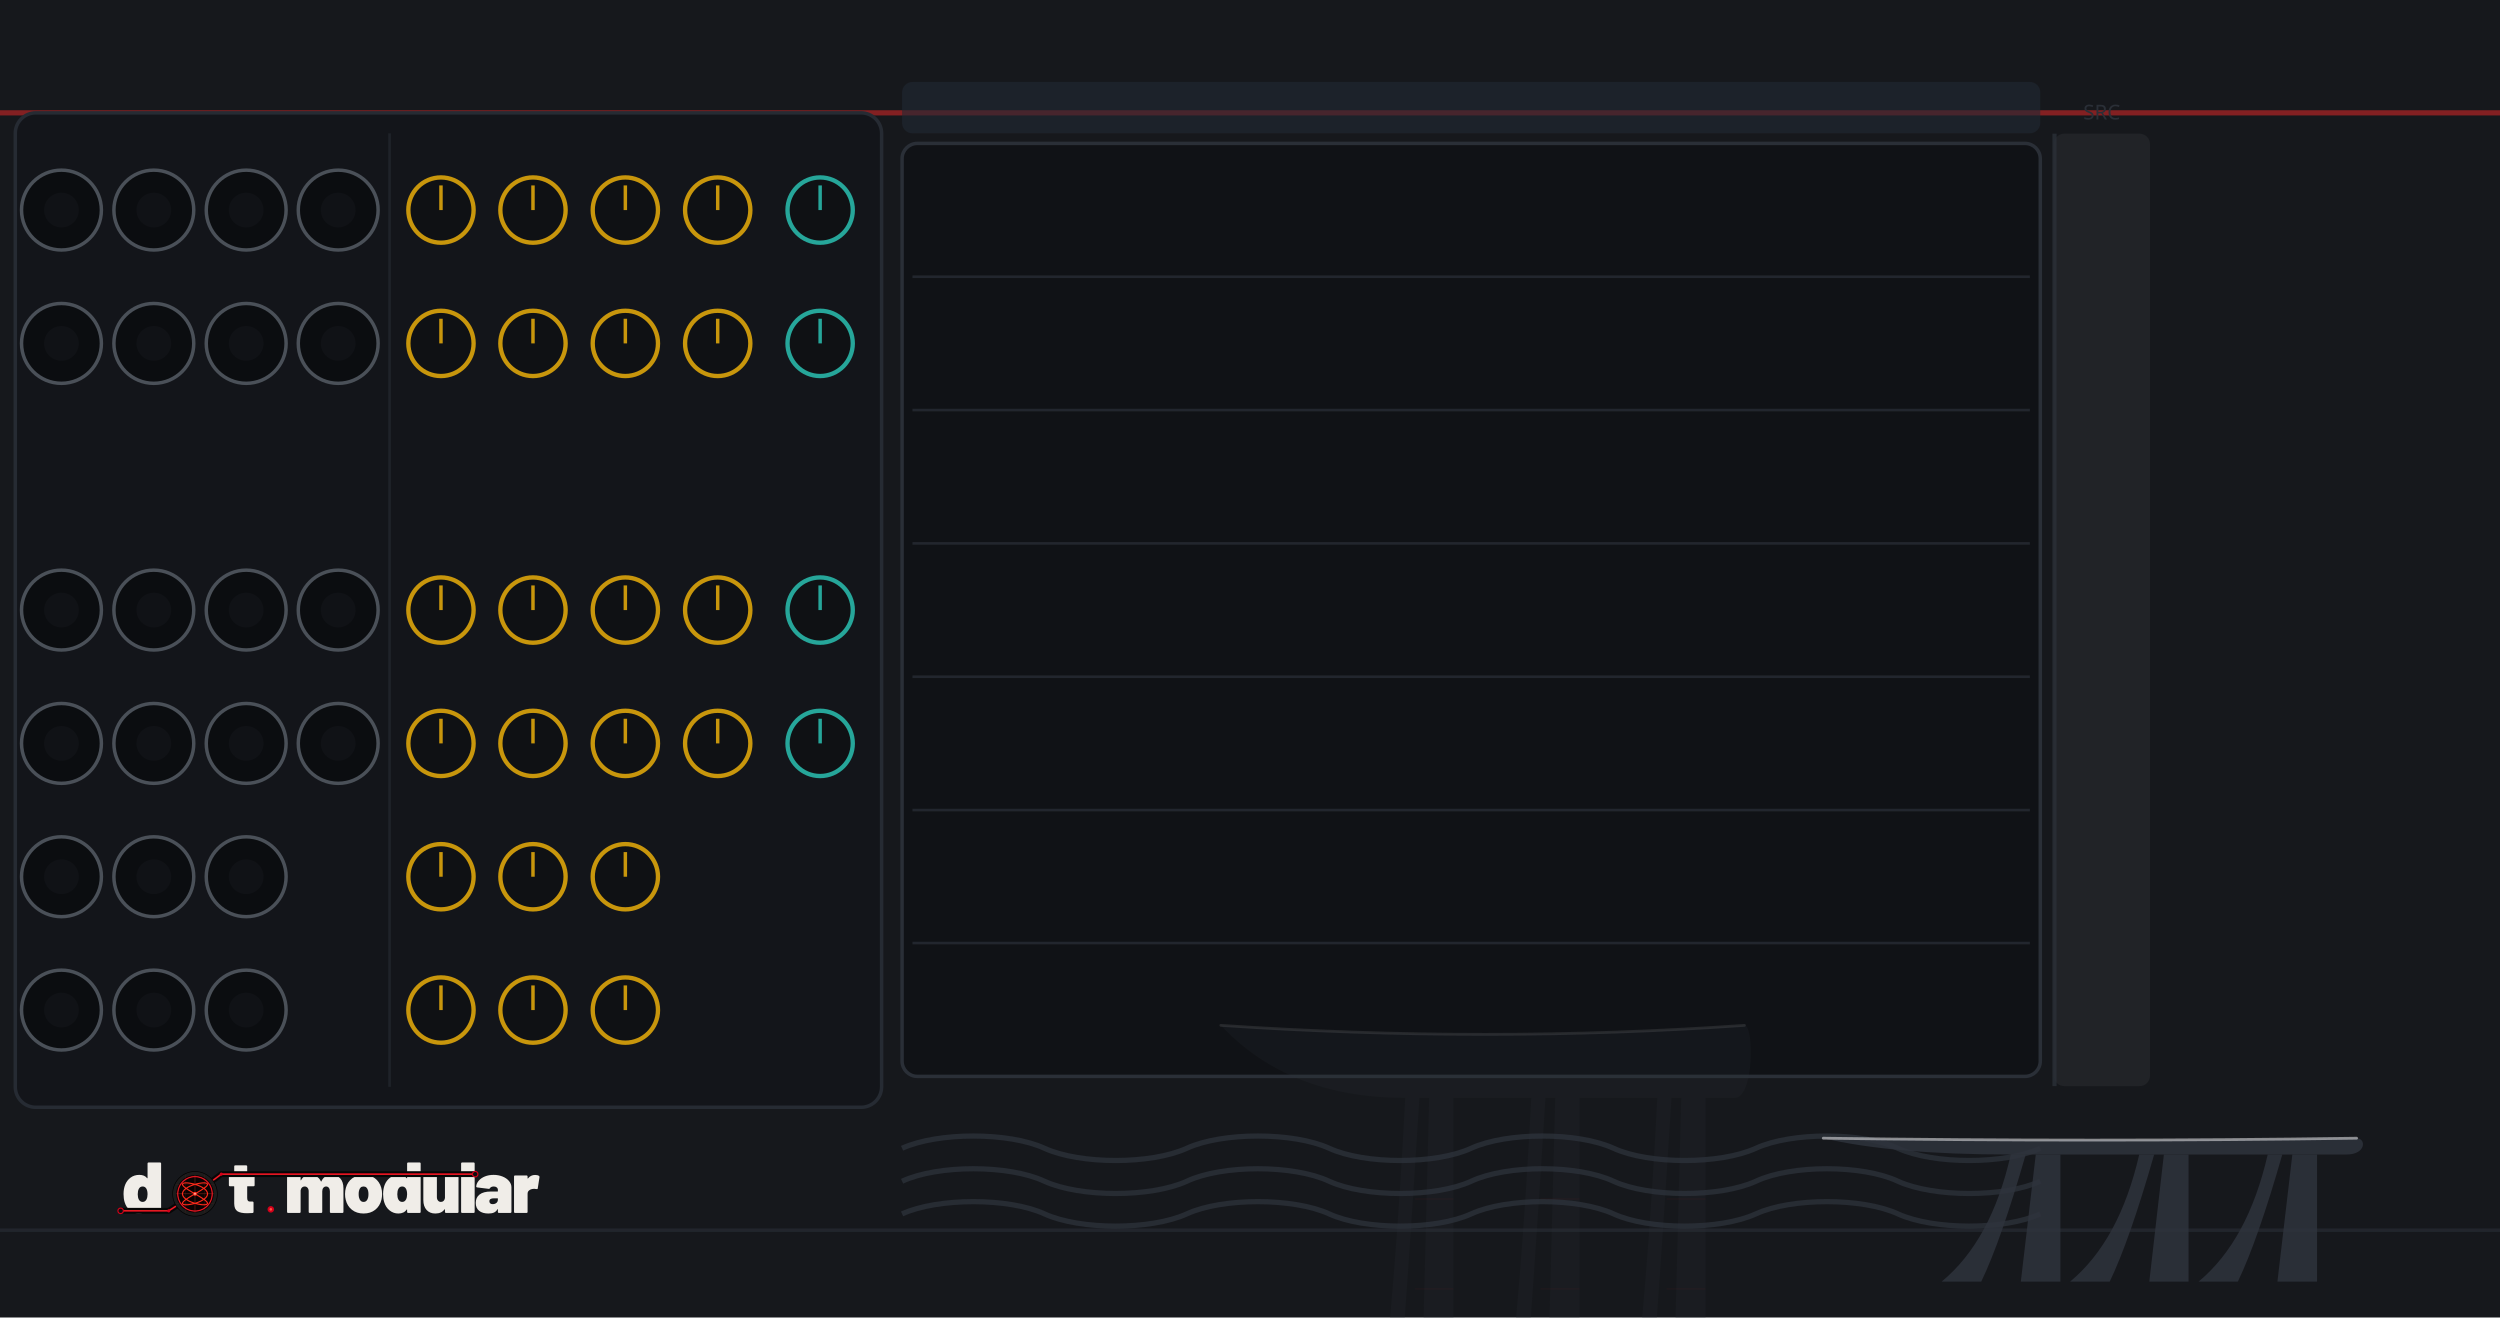
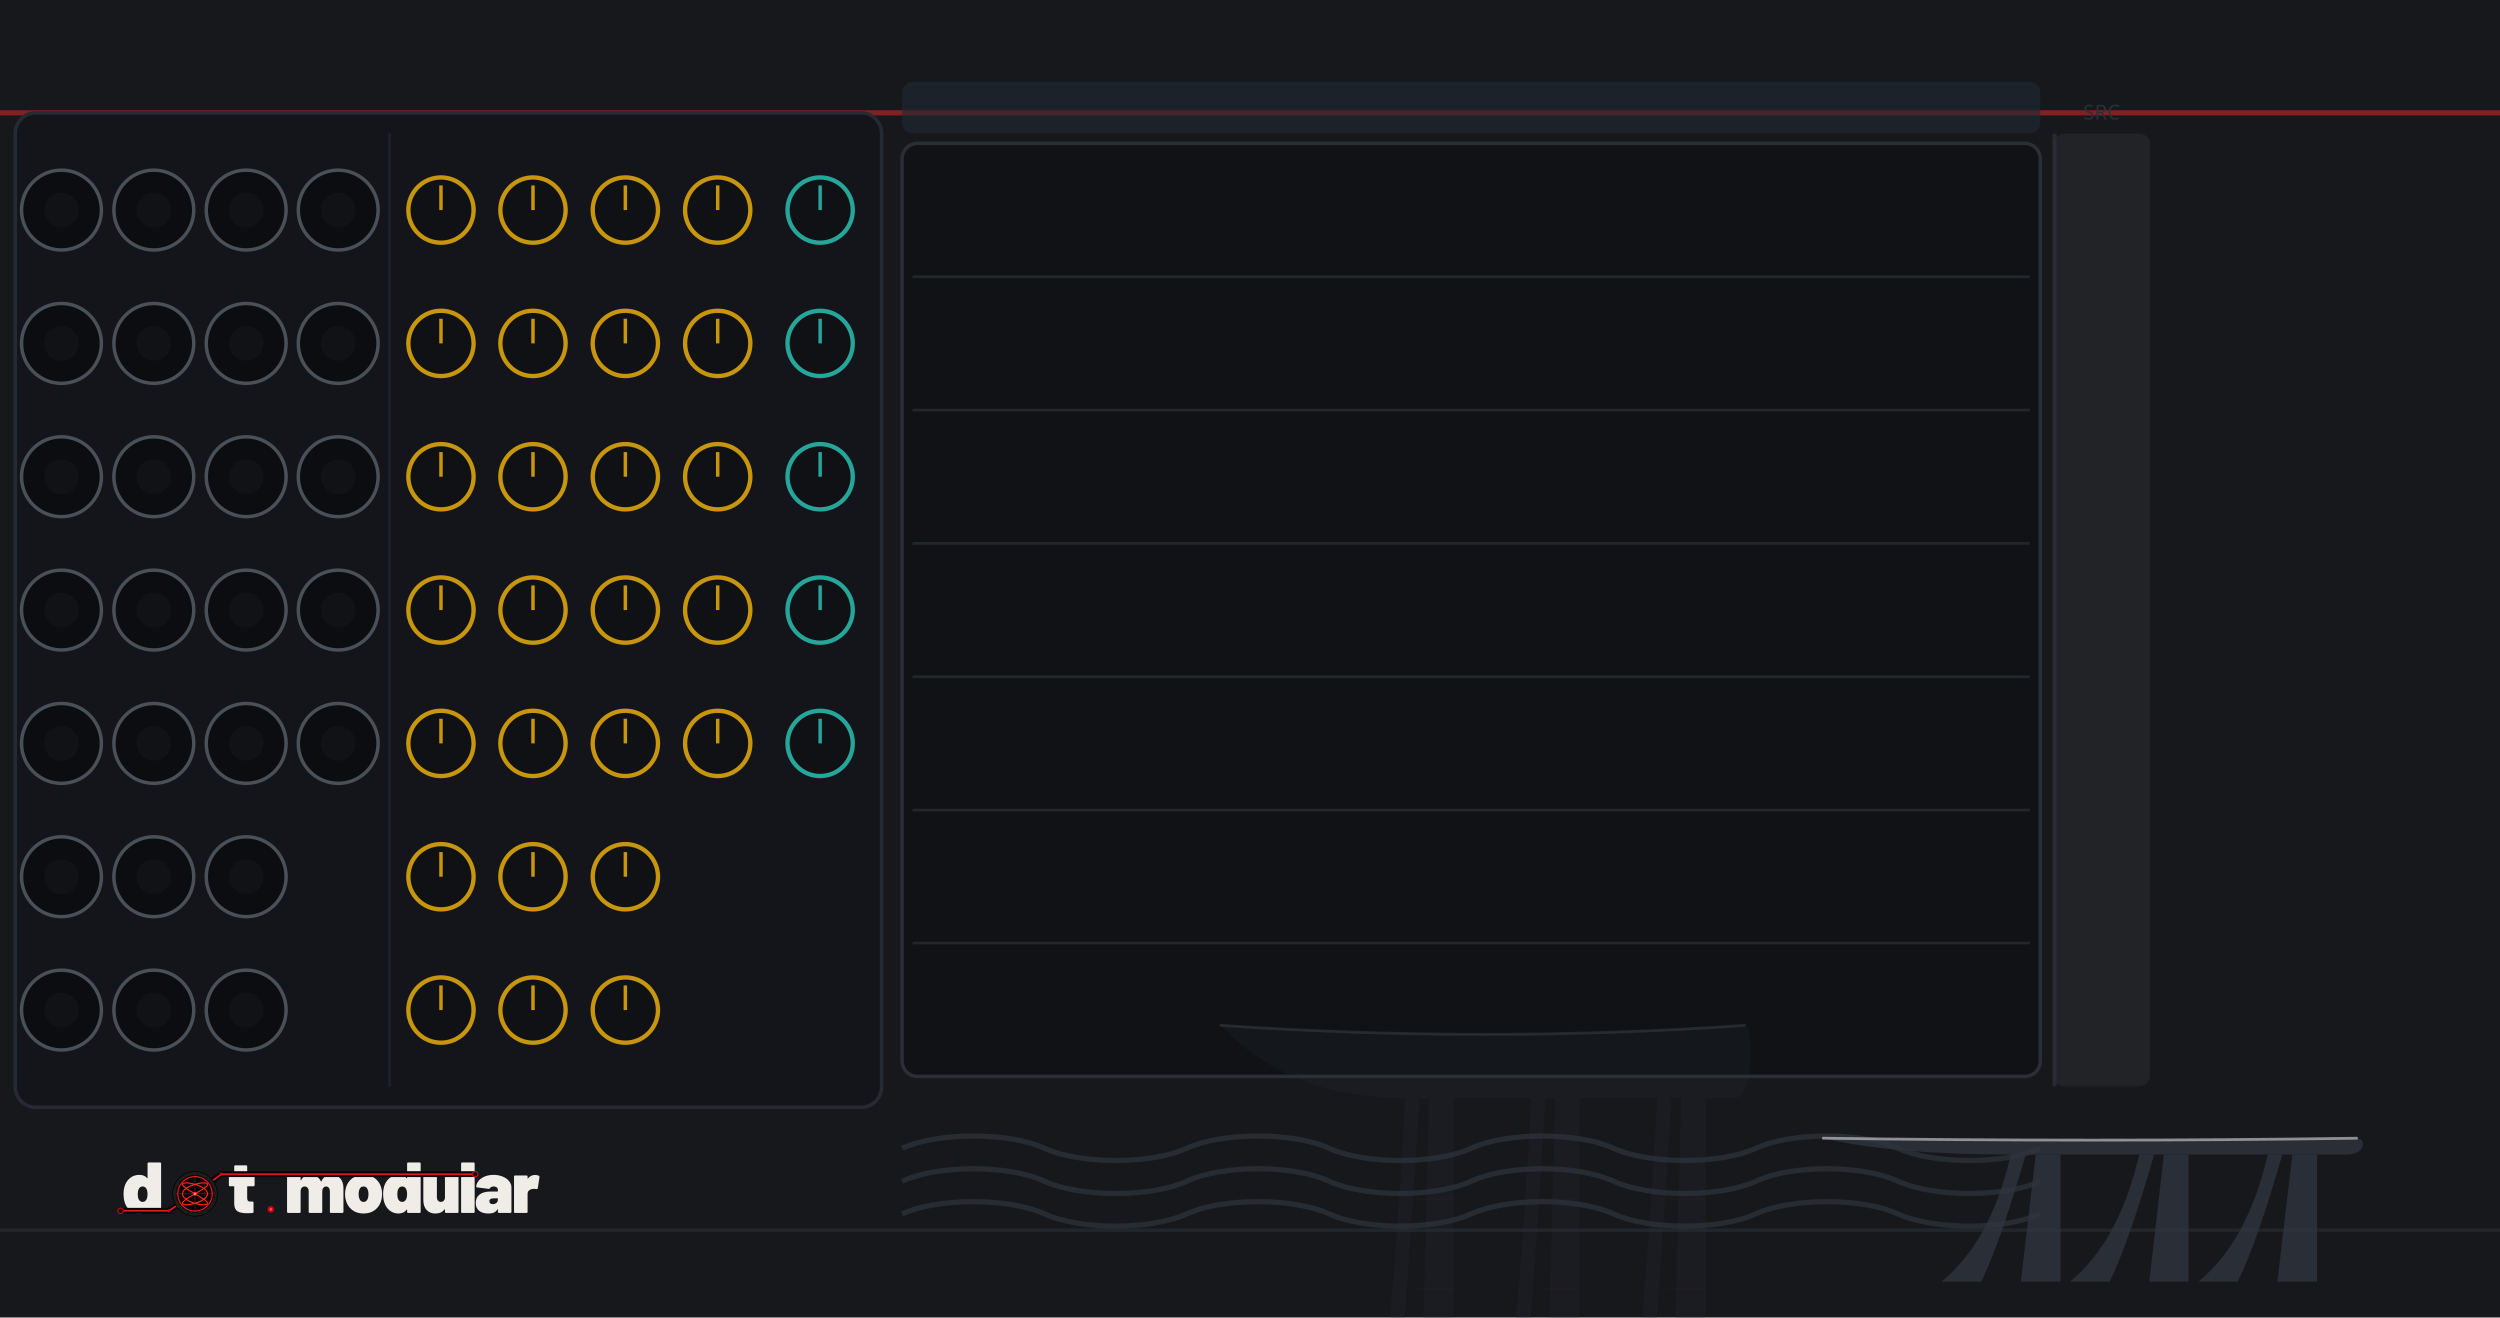
<svg xmlns="http://www.w3.org/2000/svg" width="720.0" height="379.43" viewBox="0 0 720.0 379.43">
  <g>
    <rect width="720.0" height="379.43" fill="#16181c" />
    <line x1="0" y1="32.5" x2="720.0" y2="32.5" stroke="#dc2626" stroke-width="1.5" opacity="0.55" />
    <line x1="0" y1="354.3" x2="720.0" y2="354.3" stroke="#262b33" stroke-width="1" opacity="0.7" />
    <rect x="259.8" y="23.6" width="327.8" height="14.8" rx="3.0" fill="#202833" opacity="0.6" />
    <rect x="259.8" y="41.3" width="327.8" height="268.7" rx="4.4" fill="#101216" stroke="#2a2f37" stroke-width="1" />
    <path d="M 385.1 478.0 Q 399.1 425.8 404.7 316.2 L 408.8 316.2 Q 401.9 425.8 396.3 478.0 Z" fill="#2e333c" fill-opacity="0.16" />
    <path d="M 421.4 478.0 Q 435.4 425.8 441.0 316.2 L 445.1 316.2 Q 438.2 425.8 432.6 478.0 Z" fill="#2e333c" fill-opacity="0.16" />
    <path d="M 457.7 478.0 Q 471.7 425.8 477.3 316.2 L 481.4 316.2 Q 474.5 425.8 468.9 478.0 Z" fill="#2e333c" fill-opacity="0.16" />
    <polygon points="407.5,478.0 411.6,316.2 418.6,316.2 418.6,478.0" fill="#2e333c" fill-opacity="0.16" />
    <polygon points="443.7,478.0 447.9,316.2 454.9,316.2 454.9,478.0" fill="#2e333c" fill-opacity="0.16" />
    <polygon points="480.0,478.0 484.2,316.2 491.2,316.2 491.2,478.0" fill="#2e333c" fill-opacity="0.16" />
    <line x1="407.5" y1="345.3" x2="418.6" y2="345.3" stroke="#dc2626" stroke-width="0.4" stroke-opacity="0.048" />
    <line x1="407.5" y1="371.2" x2="418.6" y2="371.2" stroke="#dc2626" stroke-width="0.4" stroke-opacity="0.048" />
    <line x1="407.5" y1="397.1" x2="418.6" y2="397.1" stroke="#dc2626" stroke-width="0.4" stroke-opacity="0.048" />
    <line x1="407.5" y1="423.0" x2="418.6" y2="423.0" stroke="#dc2626" stroke-width="0.4" stroke-opacity="0.048" />
    <line x1="407.5" y1="448.9" x2="418.6" y2="448.9" stroke="#dc2626" stroke-width="0.4" stroke-opacity="0.048" />
    <line x1="443.7" y1="345.3" x2="454.9" y2="345.3" stroke="#dc2626" stroke-width="0.4" stroke-opacity="0.048" />
    <line x1="443.7" y1="371.2" x2="454.9" y2="371.2" stroke="#dc2626" stroke-width="0.4" stroke-opacity="0.048" />
    <line x1="443.7" y1="397.1" x2="454.9" y2="397.1" stroke="#dc2626" stroke-width="0.4" stroke-opacity="0.048" />
    <line x1="443.7" y1="423.0" x2="454.9" y2="423.0" stroke="#dc2626" stroke-width="0.4" stroke-opacity="0.048" />
    <line x1="443.7" y1="448.9" x2="454.9" y2="448.9" stroke="#dc2626" stroke-width="0.4" stroke-opacity="0.048" />
    <line x1="480.0" y1="345.3" x2="491.2" y2="345.3" stroke="#dc2626" stroke-width="0.4" stroke-opacity="0.048" />
    <line x1="480.0" y1="371.2" x2="491.2" y2="371.2" stroke="#dc2626" stroke-width="0.4" stroke-opacity="0.048" />
    <line x1="480.0" y1="397.1" x2="491.2" y2="397.1" stroke="#dc2626" stroke-width="0.4" stroke-opacity="0.048" />
    <line x1="480.0" y1="423.0" x2="491.2" y2="423.0" stroke="#dc2626" stroke-width="0.4" stroke-opacity="0.048" />
    <line x1="480.0" y1="448.9" x2="491.2" y2="448.9" stroke="#dc2626" stroke-width="0.4" stroke-opacity="0.048" />
    <path d="M 351.6 295.3 Q 428.4 300.5 502.4 295.3 C 505.2 295.3 505.2 316.2 499.6 316.2 L 404.7 316.2 Q 371.2 316.2 351.6 295.3 Z" fill="#2e333c" fill-opacity="0.16" />
    <path d="M 351.6 295.3 Q 428.4 300.5 502.4 295.3" fill="none" stroke="#d8d8dc" stroke-width="0.8" stroke-opacity="0.112" stroke-linecap="round" />
    <line x1="365.6" y1="478.0" x2="346.0" y2="420.6" stroke="#d8d8dc" stroke-width="0.5" stroke-opacity="0.072" stroke-linecap="round" />
    <line x1="365.6" y1="478.0" x2="354.4" y2="404.9" stroke="#d8d8dc" stroke-width="0.5" stroke-opacity="0.072" stroke-linecap="round" />
    <line x1="365.6" y1="478.0" x2="365.6" y2="394.5" stroke="#d8d8dc" stroke-width="0.5" stroke-opacity="0.072" stroke-linecap="round" />
    <line x1="365.6" y1="478.0" x2="376.7" y2="410.1" stroke="#d8d8dc" stroke-width="0.5" stroke-opacity="0.072" stroke-linecap="round" />
    <line x1="365.6" y1="478.0" x2="385.1" y2="425.8" stroke="#d8d8dc" stroke-width="0.5" stroke-opacity="0.072" stroke-linecap="round" />
    <line x1="262.8" y1="79.7" x2="584.6" y2="79.7" stroke="#2a2f37" stroke-width="0.75" opacity="0.7" />
    <line x1="262.8" y1="118.1" x2="584.6" y2="118.1" stroke="#2a2f37" stroke-width="0.75" opacity="0.7" />
    <line x1="262.8" y1="156.5" x2="584.6" y2="156.5" stroke="#2a2f37" stroke-width="0.75" opacity="0.7" />
    <line x1="262.8" y1="194.9" x2="584.6" y2="194.9" stroke="#2a2f37" stroke-width="0.75" opacity="0.7" />
    <line x1="262.8" y1="233.3" x2="584.6" y2="233.3" stroke="#2a2f37" stroke-width="0.75" opacity="0.7" />
    <line x1="262.8" y1="271.6" x2="584.6" y2="271.6" stroke="#2a2f37" stroke-width="0.75" opacity="0.7" />
    <rect x="591.5" y="38.5" width="27.7" height="274.3" rx="3.0" fill="#ffffff" fill-opacity="0.05" />
    <line x1="591.7" y1="38.5" x2="591.7" y2="312.8" stroke="#2a2f37" stroke-width="1.2" opacity="0.8" />
    <text x="605.3" y="34.4" font-family="sans-serif" font-size="5.9" fill="#2a2f37" text-anchor="middle">SRC</text>
    <path d="M 259.8 330.7 C 270.1 326.0 290.6 326.0 300.8 330.7 C 311.1 335.4 331.5 335.4 341.8 330.7 C 352.0 326.0 372.5 326.0 382.8 330.7 C 393.0 335.4 413.5 335.4 423.7 330.7 C 434.0 326.0 454.4 326.0 464.7 330.7 C 474.9 335.4 495.4 335.4 505.7 330.7 C 515.9 326.0 536.4 326.0 546.6 330.7 C 556.9 335.4 577.4 335.4 587.6 330.7 " fill="none" stroke="#333944" stroke-width="1.5" stroke-opacity="0.6" />
    <path d="M 259.8 340.2 C 270.1 335.4 290.6 335.4 300.8 340.2 C 311.1 344.9 331.5 344.9 341.8 340.2 C 352.0 335.4 372.5 335.4 382.8 340.2 C 393.0 344.9 413.5 344.9 423.7 340.2 C 434.0 335.4 454.4 335.4 464.7 340.2 C 474.9 344.9 495.4 344.9 505.7 340.2 C 515.9 335.4 536.4 335.4 546.6 340.2 C 556.9 344.9 577.4 344.9 587.6 340.2 " fill="none" stroke="#333944" stroke-width="1.5" stroke-opacity="0.6" />
    <path d="M 259.8 349.6 C 270.1 344.9 290.6 344.9 300.8 349.6 C 311.1 354.3 331.5 354.3 341.8 349.6 C 352.0 344.9 372.5 344.9 382.8 349.6 C 393.0 354.3 413.5 354.3 423.7 349.6 C 434.0 344.9 454.4 344.9 464.7 349.6 C 474.9 354.3 495.4 354.3 505.7 349.6 C 515.9 344.9 536.4 344.9 546.6 349.6 C 556.9 354.3 577.4 354.3 587.6 349.6 " fill="none" stroke="#333944" stroke-width="1.5" stroke-opacity="0.6" />
    <path d="M 559.2 369.1 Q 573.5 357.3 579.1 332.5 L 583.4 332.5 Q 576.3 357.3 570.6 369.1 Z" fill="#2e333c" fill-opacity="0.85" />
    <path d="M 596.2 369.1 Q 610.4 357.3 616.1 332.5 L 620.4 332.5 Q 613.3 357.3 607.6 369.1 Z" fill="#2e333c" fill-opacity="0.85" />
    <path d="M 633.2 369.1 Q 647.4 357.3 653.1 332.5 L 657.3 332.5 Q 650.2 357.3 644.5 369.1 Z" fill="#2e333c" fill-opacity="0.85" />
    <polygon points="582.0,369.1 586.3,332.5 593.4,332.5 593.4,369.1" fill="#2e333c" fill-opacity="0.85" />
    <polygon points="619.0,369.1 623.2,332.5 630.3,332.5 630.3,369.1" fill="#2e333c" fill-opacity="0.85" />
    <polygon points="655.9,369.1 660.2,332.5 667.3,332.5 667.3,369.1" fill="#2e333c" fill-opacity="0.85" />
    <path d="M 525.1 327.8 Q 603.3 328.9 678.7 327.8 C 681.5 327.8 681.5 332.5 675.8 332.5 L 579.1 332.5 Q 545.0 332.5 525.1 327.8 Z" fill="#2e333c" fill-opacity="0.85" />
    <path d="M 525.1 327.8 Q 603.3 328.9 678.7 327.8" fill="none" stroke="#d8d8dc" stroke-width="0.8" stroke-opacity="0.595" stroke-linecap="round" />
    <rect x="4.4" y="32.5" width="249.5" height="286.4" rx="5.9" fill="#13151a" stroke="#262b33" stroke-width="1" />
    <line x1="112.2" y1="38.4" x2="112.2" y2="313.0" stroke="#262b33" stroke-width="0.75" opacity="0.6" />
  </g>
  <g>
    <g transform="translate(32.48,333.66) scale(0.18877) translate(-26.00,-65.00)">
      <g transform="translate(40.00,148.00) scale(0.11,-0.11)">
        <path d="M370 700H528Q535 700 539.0 696.0Q543 692 543 685V15Q543 8 539.0 4.0Q535 0 528 0H370Q363 0 359.0 4.0Q355 8 355 15V45Q355 48 353.0 49.0Q351 50 349 47Q312 -8 233 -8Q166 -8 112.5 34.5Q59 77 37 150Q22 200 22 262Q22 334 44 390Q68 451 119.0 489.5Q170 528 241 528Q314 528 349 482Q351 480 353.0 480.5Q355 481 355 484V685Q355 692 359.0 696.0Q363 700 370 700ZM355 259Q355 307 339 336Q321 367 287 367Q251 367 234 334Q219 306 219 259Q219 214 234 186Q252 153 287 153Q322 153 340 187Q355 216 355 259Z" fill="#f0ede8" />
      </g>
      <g transform="translate(201.37,148.00) scale(0.11,-0.11)">
        <path d="M358 370H275Q270 370 270 365V208Q270 158 306 158H343Q350 158 354.0 154.0Q358 150 358 143V15Q358 1 343 -1Q304 -4 268 -4Q177 -4 134.0 24.0Q91 52 90 130V365Q90 370 85 370H31Q24 370 20.0 374.0Q16 378 16 385V505Q16 512 20.0 516.0Q24 520 31 520H85Q90 520 90 525V645Q90 652 94.0 656.0Q98 660 105 660H255Q262 660 266.0 656.0Q270 652 270 645V525Q270 520 275 520H358Q365 520 369.0 516.0Q373 512 373 505V385Q373 378 369.0 374.0Q365 370 358 370Z" fill="#f0ede8" />
      </g>
      <g transform="translate(288.27,148.00) scale(0.11,-0.11)">
        <path d="M815 341V15Q815 8 811.0 4.0Q807 0 800 0H642Q635 0 631.0 4.0Q627 8 627 15V300Q627 330 612.5 348.5Q598 367 575 367Q551 367 536.0 348.5Q521 330 521 300V15Q521 8 517.0 4.0Q513 0 506 0H348Q341 0 337.0 4.0Q333 8 333 15V300Q333 330 317.5 348.5Q302 367 277 367Q255 367 240.5 353.5Q226 340 222 317Q221 315 221 311V15Q221 8 217.0 4.0Q213 0 206 0H48Q41 0 37.0 4.0Q33 8 33 15V505Q33 512 37.0 516.0Q41 520 48 520H206Q213 520 217.0 516.0Q221 512 221 505V455Q221 451 223.0 451.0Q225 451 227 454Q265 528 355 528Q406 528 444.5 504.5Q483 481 503 437Q506 432 509 438Q529 483 564.5 505.5Q600 528 648 528Q727 528 771.0 479.0Q815 430 815 341Z" fill="#f0ede8" />
      </g>
      <g transform="translate(377.92,148.00) scale(0.11,-0.11)">
        <path d="M32 181Q22 217 22 261Q22 310 34 350Q58 433 122.5 480.5Q187 528 280 528Q373 528 436.5 480.5Q500 433 524 352Q536 310 536 263Q536 225 528 187Q507 97 441.5 44.5Q376 -8 279 -8Q184 -8 118.5 43.0Q53 94 32 181ZM343 217Q347 236 347 262Q347 285 342 308Q327 367 279 367Q229 367 216 308Q211 291 211 262Q211 236 215 217Q230 153 279 153Q305 153 321.0 170.5Q337 188 343 217Z" fill="#f0ede8" />
      </g>
      <g transform="translate(436.00,148.00) scale(0.11,-0.11)">
        <path d="M370 700H528Q535 700 539.0 696.0Q543 692 543 685V15Q543 8 539.0 4.0Q535 0 528 0H370Q363 0 359.0 4.0Q355 8 355 15V45Q355 48 353.0 49.0Q351 50 349 47Q312 -8 233 -8Q166 -8 112.5 34.5Q59 77 37 150Q22 200 22 262Q22 334 44 390Q68 451 119.0 489.5Q170 528 241 528Q314 528 349 482Q351 480 353.0 480.5Q355 481 355 484V685Q355 692 359.0 696.0Q363 700 370 700ZM355 259Q355 307 339 336Q321 367 287 367Q251 367 234 334Q219 306 219 259Q219 214 234 186Q252 153 287 153Q322 153 340 187Q355 216 355 259Z" fill="#f0ede8" />
      </g>
      <g transform="translate(496.39,148.00) scale(0.11,-0.11)">
        <path d="M346 520H504Q511 520 515.0 516.0Q519 512 519 505V15Q519 8 515.0 4.0Q511 0 504 0H346Q339 0 335.0 4.0Q331 8 331 15V48Q331 51 329.0 52.0Q327 53 325 50Q284 -8 197 -8Q121 -8 76.0 41.5Q31 91 31 179V505Q31 512 35.0 516.0Q39 520 46 520H204Q211 520 215.0 516.0Q219 512 219 505V220Q219 190 234.5 171.5Q250 153 275 153Q297 153 311.5 166.5Q326 180 330 203Q331 205 331 209V505Q331 512 335.0 516.0Q339 520 346 520Z" fill="#f0ede8" />
      </g>
      <g transform="translate(553.81,148.00) scale(0.11,-0.11)">
        <path d="M33 15V685Q33 692 37.0 696.0Q41 700 48 700H206Q213 700 217.0 696.0Q221 692 221 685V15Q221 8 217.0 4.0Q213 0 206 0H48Q41 0 37.0 4.0Q33 8 33 15Z" fill="#f0ede8" />
      </g>
      <g transform="translate(578.45,148.00) scale(0.11,-0.11)">
        <path d="M507 355V15Q507 8 503.0 4.0Q499 0 492 0H334Q327 0 323.0 4.0Q319 8 319 15V50Q319 54 317.5 54.5Q316 55 314 52Q297 21 267.0 6.5Q237 -8 188 -8Q106 -8 59.0 29.5Q12 67 12 139Q12 215 65.5 256.0Q119 297 221 297H314Q319 297 319 302V320Q319 341 303.5 354.0Q288 367 262 367Q244 367 230.0 361.0Q216 355 210 345Q206 338 202.5 335.5Q199 333 193 334L32 354Q18 356 18 366Q22 411 54.0 448.0Q86 485 139.5 506.5Q193 528 259 528Q327 528 384.0 505.0Q441 482 474.0 442.0Q507 402 507 355ZM319 185V198Q319 203 314 203H264Q201 203 201 162Q201 144 212.5 133.0Q224 122 246 122Q278 122 298.5 139.0Q319 156 319 185Z" fill="#f0ede8" />
      </g>
      <g transform="translate(634.55,148.00) scale(0.11,-0.11)">
        <path d="M379 514Q388 509 386 495L362 341Q361 333 356.5 331.0Q352 329 344 331Q326 335 312 335Q297 335 284 332Q258 327 239.5 310.5Q221 294 221 266V15Q221 8 217.0 4.0Q213 0 206 0H48Q41 0 37.0 4.0Q33 8 33 15V505Q33 512 37.0 516.0Q41 520 48 520H206Q213 520 217.0 516.0Q221 512 221 505V481Q221 478 223.0 477.0Q225 476 226 478Q264 527 325 527Q359 527 379 514Z" fill="#f0ede8" />
      </g>
      <path d="M 38.0,144.8 L 111.3,144.8 L 151.4,118.8 L 191.6,88.8 L 578.9,88.8" fill="none" stroke="#070707" stroke-width="9.0" stroke-linecap="round" stroke-linejoin="round" />
      <path d="M 38.0,144.8 L 111.3,144.8 L 151.4,118.8 L 191.6,88.8 L 578.9,88.8" fill="none" stroke="#d4001a" stroke-width="2.60" stroke-linecap="round" stroke-linejoin="round" />
      <path d="M 38.0,144.8 L 111.3,144.8 L 151.4,118.8 L 191.6,88.8 L 578.9,88.8" fill="none" stroke="#ff5533" stroke-width="0.88" stroke-linecap="round" stroke-linejoin="round" opacity="0.7" />
      <circle cx="38.0" cy="144.8" r="4.2" fill="#0d0d0d" stroke="#d4001a" stroke-width="1.76" />
      <circle cx="578.9" cy="88.8" r="4.2" fill="#0d0d0d" stroke="#d4001a" stroke-width="1.76" />
      <circle cx="111.3" cy="144.8" r="2.4" fill="#d4001a" />
      <circle cx="191.6" cy="88.8" r="2.4" fill="#d4001a" />
      <g transform="translate(151.430,118.850)">
        <circle r="34.100" fill="#1c1c1c" stroke="#000000" stroke-width="1.023" />
        <circle r="28.644" fill="#0a0202" />
        <g stroke="#a83020" stroke-width="0.682" opacity="0.9">
          <line x1="-28.644" y1="0" x2="28.644" y2="0" />
          <line x1="0" y1="-28.644" x2="0" y2="28.644" />
        </g>
        <g stroke="#7a2018" stroke-width="0.443" opacity="0.6">
          <line x1="-28.644" y1="-14.322" x2="28.644" y2="-14.322" />
          <line x1="-14.322" y1="-28.644" x2="-14.322" y2="28.644" />
          <line x1="-28.644" y1="14.322" x2="28.644" y2="14.322" />
          <line x1="14.322" y1="-28.644" x2="14.322" y2="28.644" />
        </g>
        <path d="M 19.10,0.00 L 19.01,1.05 L 18.76,2.09 L 18.34,3.13 L 17.76,4.16 L 17.01,5.16 L 16.12,6.15 L 15.09,7.11 L 13.92,8.05 L 12.63,8.95 L 11.22,9.82 L 9.72,10.65 L 8.13,11.44 L 6.47,12.18 L 4.75,12.87 L 2.99,13.52 L 1.20,14.11 L -0.60,14.64 L -2.39,15.12 L -4.17,15.54 L -5.90,15.89 L -7.58,16.18 L -9.20,16.41 L -10.73,16.58 L -12.17,16.68 L -13.50,16.71 L -14.71,16.68 L -15.79,16.58 L -16.73,16.41 L -17.53,16.18 L -18.16,15.89 L -18.64,15.54 L -18.95,15.12 L -19.09,14.64 L -19.06,14.11 L -18.86,13.52 L -18.50,12.87 L -17.97,12.18 L -17.28,11.44 L -16.44,10.65 L -15.45,9.82 L -14.32,8.95 L -13.07,8.05 L -11.70,7.11 L -10.23,6.15 L -8.67,5.16 L -7.03,4.16 L -5.33,3.13 L -3.58,2.09 L -1.80,1.05 L -0.00,0.00 L 1.80,-1.05 L 3.58,-2.09 L 5.33,-3.13 L 7.03,-4.16 L 8.67,-5.16 L 10.23,-6.15 L 11.70,-7.11 L 13.07,-8.05 L 14.32,-8.95 L 15.45,-9.82 L 16.44,-10.65 L 17.28,-11.44 L 17.97,-12.18 L 18.50,-12.87 L 18.86,-13.52 L 19.06,-14.11 L 19.09,-14.64 L 18.95,-15.12 L 18.64,-15.54 L 18.16,-15.89 L 17.53,-16.18 L 16.73,-16.41 L 15.79,-16.58 L 14.71,-16.68 L 13.50,-16.71 L 12.17,-16.68 L 10.73,-16.58 L 9.20,-16.41 L 7.58,-16.18 L 5.90,-15.89 L 4.17,-15.54 L 2.39,-15.12 L 0.60,-14.64 L -1.20,-14.11 L -2.99,-13.52 L -4.75,-12.87 L -6.47,-12.18 L -8.13,-11.44 L -9.72,-10.65 L -11.22,-9.82 L -12.63,-8.95 L -13.92,-8.05 L -15.09,-7.11 L -16.12,-6.15 L -17.01,-5.16 L -17.76,-4.16 L -18.34,-3.13 L -18.76,-2.09 L -19.01,-1.05 L -19.10,-0.00 L -19.01,1.05 L -18.76,2.09 L -18.34,3.13 L -17.76,4.16 L -17.01,5.16 L -16.12,6.15 L -15.09,7.11 L -13.92,8.05 L -12.63,8.95 L -11.22,9.82 L -9.72,10.65 L -8.13,11.44 L -6.47,12.18 L -4.75,12.87 L -2.99,13.52 L -1.20,14.11 L 0.60,14.64 L 2.39,15.12 L 4.17,15.54 L 5.90,15.89 L 7.58,16.18 L 9.20,16.41 L 10.73,16.58 L 12.17,16.68 L 13.50,16.71 L 14.71,16.68 L 15.79,16.58 L 16.73,16.41 L 17.53,16.18 L 18.16,15.89 L 18.64,15.54 L 18.95,15.12 L 19.09,14.64 L 19.06,14.11 L 18.86,13.52 L 18.50,12.87 L 17.97,12.18 L 17.28,11.44 L 16.44,10.65 L 15.45,9.82 L 14.32,8.95 L 13.07,8.05 L 11.70,7.11 L 10.23,6.15 L 8.67,5.16 L 7.03,4.16 L 5.33,3.13 L 3.58,2.09 L 1.80,1.05 L 0.00,0.00 L -1.80,-1.05 L -3.58,-2.09 L -5.33,-3.13 L -7.03,-4.16 L -8.67,-5.16 L -10.23,-6.15 L -11.70,-7.11 L -13.07,-8.05 L -14.32,-8.95 L -15.45,-9.82 L -16.44,-10.65 L -17.28,-11.44 L -17.97,-12.18 L -18.50,-12.87 L -18.86,-13.52 L -19.06,-14.11 L -19.09,-14.64 L -18.95,-15.12 L -18.64,-15.54 L -18.16,-15.89 L -17.53,-16.18 L -16.73,-16.41 L -15.79,-16.58 L -14.71,-16.68 L -13.50,-16.71 L -12.17,-16.68 L -10.73,-16.58 L -9.20,-16.41 L -7.58,-16.18 L -5.90,-15.89 L -4.17,-15.54 L -2.39,-15.12 L -0.60,-14.64 L 1.20,-14.11 L 2.99,-13.52 L 4.75,-12.87 L 6.47,-12.18 L 8.13,-11.44 L 9.72,-10.65 L 11.22,-9.82 L 12.63,-8.95 L 13.92,-8.05 L 15.09,-7.11 L 16.12,-6.15 L 17.01,-5.16 L 17.76,-4.16 L 18.34,-3.13 L 18.76,-2.09 L 19.01,-1.05 L 19.10,-0.00 Z" fill="none" stroke="#ff2a1a" stroke-width="1.705" stroke-linejoin="round" />
        <circle r="26.257" fill="none" stroke="#d4001a" stroke-width="1.876" />
        <circle r="26.257" fill="none" stroke="#ff5533" stroke-width="0.614" opacity="0.7" />
        <circle r="2.899" fill="#ff3322" />
        <circle r="1.364" fill="#ffccbb" />
      </g>
      <circle cx="267.1" cy="142.5" r="5.0" fill="#d4001a" />
      <circle cx="267.1" cy="142.5" r="2.0" fill="#ff5544" />
    </g>
  </g>
  <g>
    <circle cx="17.7" cy="60.5" r="11.5" fill="#0b0d10" stroke="#4a5058" stroke-width="1" />
    <circle cx="17.7" cy="60.5" r="5.0" fill="#101216" />
    <circle cx="44.3" cy="60.5" r="11.5" fill="#0b0d10" stroke="#4a5058" stroke-width="1" />
    <circle cx="44.3" cy="60.5" r="5.0" fill="#101216" />
    <circle cx="70.9" cy="60.5" r="11.5" fill="#0b0d10" stroke="#4a5058" stroke-width="1" />
    <circle cx="70.9" cy="60.5" r="5.0" fill="#101216" />
    <circle cx="97.4" cy="60.5" r="11.5" fill="#0b0d10" stroke="#4a5058" stroke-width="1" />
    <circle cx="97.4" cy="60.5" r="5.0" fill="#101216" />
    <circle cx="127.0" cy="60.5" r="9.4" fill="#0f1114" stroke="#c8960c" stroke-width="1.25" />
    <line x1="127.0" y1="60.5" x2="127.0" y2="53.4" stroke="#c8960c" stroke-width="1" />
    <circle cx="153.5" cy="60.5" r="9.4" fill="#0f1114" stroke="#c8960c" stroke-width="1.25" />
    <line x1="153.5" y1="60.5" x2="153.5" y2="53.4" stroke="#c8960c" stroke-width="1" />
    <circle cx="180.1" cy="60.5" r="9.4" fill="#0f1114" stroke="#c8960c" stroke-width="1.25" />
    <line x1="180.1" y1="60.5" x2="180.1" y2="53.4" stroke="#c8960c" stroke-width="1" />
    <circle cx="206.7" cy="60.5" r="9.4" fill="#0f1114" stroke="#c8960c" stroke-width="1.25" />
    <line x1="206.7" y1="60.5" x2="206.7" y2="53.4" stroke="#c8960c" stroke-width="1" />
    <circle cx="236.2" cy="60.5" r="9.4" fill="#0f1114" stroke="#26a69a" stroke-width="1.25" />
    <line x1="236.2" y1="60.5" x2="236.2" y2="53.4" stroke="#26a69a" stroke-width="1" />
    <circle cx="17.7" cy="98.9" r="11.5" fill="#0b0d10" stroke="#4a5058" stroke-width="1" />
    <circle cx="17.7" cy="98.9" r="5.0" fill="#101216" />
    <circle cx="44.3" cy="98.9" r="11.5" fill="#0b0d10" stroke="#4a5058" stroke-width="1" />
    <circle cx="44.3" cy="98.9" r="5.0" fill="#101216" />
    <circle cx="70.9" cy="98.9" r="11.5" fill="#0b0d10" stroke="#4a5058" stroke-width="1" />
    <circle cx="70.9" cy="98.9" r="5.0" fill="#101216" />
    <circle cx="97.4" cy="98.9" r="11.5" fill="#0b0d10" stroke="#4a5058" stroke-width="1" />
    <circle cx="97.4" cy="98.9" r="5.0" fill="#101216" />
    <circle cx="127.0" cy="98.9" r="9.4" fill="#0f1114" stroke="#c8960c" stroke-width="1.25" />
    <line x1="127.0" y1="98.9" x2="127.0" y2="91.8" stroke="#c8960c" stroke-width="1" />
    <circle cx="153.5" cy="98.9" r="9.4" fill="#0f1114" stroke="#c8960c" stroke-width="1.25" />
    <line x1="153.5" y1="98.9" x2="153.5" y2="91.8" stroke="#c8960c" stroke-width="1" />
    <circle cx="180.1" cy="98.9" r="9.4" fill="#0f1114" stroke="#c8960c" stroke-width="1.25" />
    <line x1="180.1" y1="98.9" x2="180.1" y2="91.8" stroke="#c8960c" stroke-width="1" />
    <circle cx="206.7" cy="98.9" r="9.4" fill="#0f1114" stroke="#c8960c" stroke-width="1.25" />
    <line x1="206.7" y1="98.9" x2="206.7" y2="91.8" stroke="#c8960c" stroke-width="1" />
    <circle cx="236.2" cy="98.9" r="9.4" fill="#0f1114" stroke="#26a69a" stroke-width="1.25" />
    <line x1="236.2" y1="98.9" x2="236.2" y2="91.8" stroke="#26a69a" stroke-width="1" />
    <circle cx="17.7" cy="175.7" r="11.5" fill="#0b0d10" stroke="#4a5058" stroke-width="1" />
    <circle cx="17.7" cy="175.7" r="5.0" fill="#101216" />
    <circle cx="44.3" cy="175.7" r="11.5" fill="#0b0d10" stroke="#4a5058" stroke-width="1" />
    <circle cx="44.3" cy="175.7" r="5.0" fill="#101216" />
    <circle cx="70.9" cy="175.7" r="11.5" fill="#0b0d10" stroke="#4a5058" stroke-width="1" />
    <circle cx="70.9" cy="175.7" r="5.0" fill="#101216" />
    <circle cx="97.4" cy="175.7" r="11.5" fill="#0b0d10" stroke="#4a5058" stroke-width="1" />
    <circle cx="97.4" cy="175.7" r="5.0" fill="#101216" />
    <circle cx="127.0" cy="175.7" r="9.4" fill="#0f1114" stroke="#c8960c" stroke-width="1.25" />
    <line x1="127.0" y1="175.7" x2="127.0" y2="168.6" stroke="#c8960c" stroke-width="1" />
    <circle cx="153.5" cy="175.7" r="9.4" fill="#0f1114" stroke="#c8960c" stroke-width="1.25" />
    <line x1="153.5" y1="175.7" x2="153.5" y2="168.6" stroke="#c8960c" stroke-width="1" />
    <circle cx="180.1" cy="175.7" r="9.4" fill="#0f1114" stroke="#c8960c" stroke-width="1.25" />
    <line x1="180.1" y1="175.7" x2="180.1" y2="168.6" stroke="#c8960c" stroke-width="1" />
    <circle cx="206.7" cy="175.7" r="9.4" fill="#0f1114" stroke="#c8960c" stroke-width="1.25" />
    <line x1="206.7" y1="175.7" x2="206.7" y2="168.6" stroke="#c8960c" stroke-width="1" />
    <circle cx="236.2" cy="175.7" r="9.4" fill="#0f1114" stroke="#26a69a" stroke-width="1.25" />
    <line x1="236.2" y1="175.7" x2="236.2" y2="168.6" stroke="#26a69a" stroke-width="1" />
    <circle cx="17.7" cy="214.1" r="11.5" fill="#0b0d10" stroke="#4a5058" stroke-width="1" />
    <circle cx="17.7" cy="214.1" r="5.0" fill="#101216" />
    <circle cx="44.3" cy="214.1" r="11.5" fill="#0b0d10" stroke="#4a5058" stroke-width="1" />
    <circle cx="44.3" cy="214.1" r="5.0" fill="#101216" />
    <circle cx="70.9" cy="214.1" r="11.5" fill="#0b0d10" stroke="#4a5058" stroke-width="1" />
    <circle cx="70.9" cy="214.1" r="5.0" fill="#101216" />
    <circle cx="97.4" cy="214.1" r="11.5" fill="#0b0d10" stroke="#4a5058" stroke-width="1" />
    <circle cx="97.4" cy="214.1" r="5.0" fill="#101216" />
    <circle cx="127.0" cy="214.1" r="9.4" fill="#0f1114" stroke="#c8960c" stroke-width="1.25" />
    <line x1="127.0" y1="214.1" x2="127.0" y2="207.0" stroke="#c8960c" stroke-width="1" />
    <circle cx="153.5" cy="214.1" r="9.4" fill="#0f1114" stroke="#c8960c" stroke-width="1.25" />
    <line x1="153.5" y1="214.1" x2="153.5" y2="207.0" stroke="#c8960c" stroke-width="1" />
    <circle cx="180.1" cy="214.1" r="9.4" fill="#0f1114" stroke="#c8960c" stroke-width="1.25" />
    <line x1="180.1" y1="214.1" x2="180.1" y2="207.0" stroke="#c8960c" stroke-width="1" />
    <circle cx="206.7" cy="214.1" r="9.4" fill="#0f1114" stroke="#c8960c" stroke-width="1.25" />
    <line x1="206.7" y1="214.1" x2="206.7" y2="207.0" stroke="#c8960c" stroke-width="1" />
    <circle cx="236.2" cy="214.1" r="9.4" fill="#0f1114" stroke="#26a69a" stroke-width="1.25" />
    <line x1="236.2" y1="214.1" x2="236.2" y2="207.0" stroke="#26a69a" stroke-width="1" />
+     <circle cx="17.7" cy="137.3" r="11.5" fill="#0b0d10" stroke="#4a5058" stroke-width="1" />
+     <circle cx="17.7" cy="137.3" r="5.0" fill="#101216" />
+     <circle cx="44.3" cy="137.3" r="11.5" fill="#0b0d10" stroke="#4a5058" stroke-width="1" />
+     <circle cx="44.3" cy="137.3" r="5.0" fill="#101216" />
+     <circle cx="70.9" cy="137.3" r="11.5" fill="#0b0d10" stroke="#4a5058" stroke-width="1" />
+     <circle cx="70.9" cy="137.3" r="5.0" fill="#101216" />
+     <circle cx="97.4" cy="137.3" r="11.5" fill="#0b0d10" stroke="#4a5058" stroke-width="1" />
+     <circle cx="97.4" cy="137.3" r="5.0" fill="#101216" />
+     <circle cx="127.0" cy="137.3" r="9.4" fill="#0f1114" stroke="#c8960c" stroke-width="1.25" />
+     <line x1="127.0" y1="137.3" x2="127.0" y2="130.2" stroke="#c8960c" stroke-width="1" />
+     <circle cx="153.5" cy="137.3" r="9.4" fill="#0f1114" stroke="#c8960c" stroke-width="1.25" />
+     <line x1="153.5" y1="137.3" x2="153.5" y2="130.2" stroke="#c8960c" stroke-width="1" />
+     <circle cx="180.1" cy="137.3" r="9.4" fill="#0f1114" stroke="#c8960c" stroke-width="1.25" />
+     <line x1="180.1" y1="137.3" x2="180.1" y2="130.2" stroke="#c8960c" stroke-width="1" />
+     <circle cx="206.7" cy="137.3" r="9.4" fill="#0f1114" stroke="#c8960c" stroke-width="1.25" />
+     <line x1="206.7" y1="137.3" x2="206.7" y2="130.2" stroke="#c8960c" stroke-width="1" />
+     <circle cx="236.2" cy="137.3" r="9.4" fill="#0f1114" stroke="#26a69a" stroke-width="1.25" />
+     <line x1="236.2" y1="137.3" x2="236.2" y2="130.2" stroke="#26a69a" stroke-width="1" />
    <circle cx="17.7" cy="252.5" r="11.5" fill="#0b0d10" stroke="#4a5058" stroke-width="1" />
    <circle cx="17.7" cy="252.5" r="5.0" fill="#101216" />
    <circle cx="44.3" cy="252.5" r="11.5" fill="#0b0d10" stroke="#4a5058" stroke-width="1" />
    <circle cx="44.3" cy="252.5" r="5.0" fill="#101216" />
    <circle cx="70.9" cy="252.5" r="11.5" fill="#0b0d10" stroke="#4a5058" stroke-width="1" />
    <circle cx="70.9" cy="252.5" r="5.0" fill="#101216" />
    <circle cx="127.0" cy="252.5" r="9.4" fill="#0f1114" stroke="#c8960c" stroke-width="1.25" />
    <line x1="127.0" y1="252.5" x2="127.0" y2="245.4" stroke="#c8960c" stroke-width="1" />
    <circle cx="153.5" cy="252.5" r="9.4" fill="#0f1114" stroke="#c8960c" stroke-width="1.25" />
    <line x1="153.5" y1="252.5" x2="153.5" y2="245.4" stroke="#c8960c" stroke-width="1" />
    <circle cx="180.1" cy="252.5" r="9.4" fill="#0f1114" stroke="#c8960c" stroke-width="1.25" />
    <line x1="180.1" y1="252.5" x2="180.1" y2="245.4" stroke="#c8960c" stroke-width="1" />
    <circle cx="17.7" cy="290.9" r="11.5" fill="#0b0d10" stroke="#4a5058" stroke-width="1" />
    <circle cx="17.7" cy="290.9" r="5.0" fill="#101216" />
    <circle cx="44.3" cy="290.9" r="11.5" fill="#0b0d10" stroke="#4a5058" stroke-width="1" />
    <circle cx="44.3" cy="290.9" r="5.0" fill="#101216" />
    <circle cx="70.9" cy="290.9" r="11.5" fill="#0b0d10" stroke="#4a5058" stroke-width="1" />
    <circle cx="70.9" cy="290.9" r="5.0" fill="#101216" />
    <circle cx="127.0" cy="290.9" r="9.4" fill="#0f1114" stroke="#c8960c" stroke-width="1.25" />
    <line x1="127.0" y1="290.9" x2="127.0" y2="283.8" stroke="#c8960c" stroke-width="1" />
    <circle cx="153.5" cy="290.9" r="9.4" fill="#0f1114" stroke="#c8960c" stroke-width="1.25" />
    <line x1="153.5" y1="290.9" x2="153.5" y2="283.8" stroke="#c8960c" stroke-width="1" />
    <circle cx="180.1" cy="290.9" r="9.4" fill="#0f1114" stroke="#c8960c" stroke-width="1.25" />
    <line x1="180.1" y1="290.9" x2="180.1" y2="283.8" stroke="#c8960c" stroke-width="1" />
  </g>
  <g>
    <circle id="input_4" cx="17.72" cy="60.53" r="0.5" fill="none" stroke="none" />
    <circle id="input_5" cx="44.29" cy="60.53" r="0.5" fill="none" stroke="none" />
    <circle id="input_6" cx="70.87" cy="60.53" r="0.5" fill="none" stroke="none" />
    <circle id="input_7" cx="97.44" cy="60.53" r="0.5" fill="none" stroke="none" />
    <circle id="param_8" cx="126.97" cy="60.53" r="0.5" fill="none" stroke="none" />
    <circle id="param_9" cx="153.54" cy="60.53" r="0.5" fill="none" stroke="none" />
    <circle id="param_10" cx="180.12" cy="60.53" r="0.5" fill="none" stroke="none" />
    <circle id="param_11" cx="206.69" cy="60.53" r="0.5" fill="none" stroke="none" />
    <circle id="param_1" cx="236.22" cy="60.53" r="0.5" fill="none" stroke="none" />
    <circle id="input_8" cx="17.72" cy="98.92" r="0.5" fill="none" stroke="none" />
    <circle id="input_9" cx="44.29" cy="98.92" r="0.5" fill="none" stroke="none" />
    <circle id="input_10" cx="70.87" cy="98.92" r="0.5" fill="none" stroke="none" />
    <circle id="input_11" cx="97.44" cy="98.92" r="0.5" fill="none" stroke="none" />
    <circle id="param_12" cx="126.97" cy="98.92" r="0.5" fill="none" stroke="none" />
    <circle id="param_13" cx="153.54" cy="98.92" r="0.5" fill="none" stroke="none" />
    <circle id="param_14" cx="180.12" cy="98.92" r="0.5" fill="none" stroke="none" />
    <circle id="param_15" cx="206.69" cy="98.92" r="0.5" fill="none" stroke="none" />
    <circle id="param_2" cx="236.22" cy="98.92" r="0.5" fill="none" stroke="none" />
    <circle id="input_0" cx="17.72" cy="175.69" r="0.5" fill="none" stroke="none" />
    <circle id="input_1" cx="44.29" cy="175.69" r="0.5" fill="none" stroke="none" />
    <circle id="input_2" cx="70.87" cy="175.69" r="0.5" fill="none" stroke="none" />
    <circle id="input_3" cx="97.44" cy="175.69" r="0.5" fill="none" stroke="none" />
    <circle id="param_4" cx="126.97" cy="175.69" r="0.5" fill="none" stroke="none" />
    <circle id="param_5" cx="153.54" cy="175.69" r="0.5" fill="none" stroke="none" />
    <circle id="param_6" cx="180.12" cy="175.69" r="0.5" fill="none" stroke="none" />
    <circle id="param_7" cx="206.69" cy="175.69" r="0.5" fill="none" stroke="none" />
    <circle id="param_0" cx="236.22" cy="175.69" r="0.5" fill="none" stroke="none" />
    <circle id="input_12" cx="17.72" cy="214.07" r="0.5" fill="none" stroke="none" />
    <circle id="input_13" cx="44.29" cy="214.07" r="0.5" fill="none" stroke="none" />
    <circle id="input_14" cx="70.87" cy="214.07" r="0.5" fill="none" stroke="none" />
    <circle id="input_15" cx="97.44" cy="214.07" r="0.5" fill="none" stroke="none" />
    <circle id="param_16" cx="126.97" cy="214.07" r="0.5" fill="none" stroke="none" />
    <circle id="param_17" cx="153.54" cy="214.07" r="0.5" fill="none" stroke="none" />
    <circle id="param_18" cx="180.12" cy="214.07" r="0.5" fill="none" stroke="none" />
    <circle id="param_19" cx="206.69" cy="214.07" r="0.5" fill="none" stroke="none" />
    <circle id="param_3" cx="236.22" cy="214.07" r="0.5" fill="none" stroke="none" />
    <circle id="input_16" cx="17.72" cy="252.46" r="0.5" fill="none" stroke="none" />
    <circle id="param_20" cx="126.97" cy="252.46" r="0.5" fill="none" stroke="none" />
    <circle id="input_17" cx="44.29" cy="252.46" r="0.5" fill="none" stroke="none" />
    <circle id="param_21" cx="153.54" cy="252.46" r="0.5" fill="none" stroke="none" />
    <circle id="input_18" cx="70.87" cy="252.46" r="0.5" fill="none" stroke="none" />
    <circle id="param_22" cx="180.12" cy="252.46" r="0.5" fill="none" stroke="none" />
    <circle id="input_19" cx="17.72" cy="290.85" r="0.5" fill="none" stroke="none" />
    <circle id="param_23" cx="126.97" cy="290.85" r="0.5" fill="none" stroke="none" />
    <circle id="input_20" cx="44.29" cy="290.85" r="0.5" fill="none" stroke="none" />
    <circle id="param_24" cx="153.54" cy="290.85" r="0.5" fill="none" stroke="none" />
    <circle id="input_21" cx="70.87" cy="290.85" r="0.5" fill="none" stroke="none" />
    <circle id="param_25" cx="180.12" cy="290.85" r="0.5" fill="none" stroke="none" />
    <circle id="param_owner_1" cx="605.31" cy="60.53" r="0.5" fill="none" stroke="none" />
    <circle id="param_owner_2" cx="605.31" cy="98.92" r="0.5" fill="none" stroke="none" />
    <circle id="param_owner_0" cx="605.31" cy="175.69" r="0.5" fill="none" stroke="none" />
    <circle id="param_owner_3" cx="605.31" cy="214.07" r="0.5" fill="none" stroke="none" />
    <circle id="param_owner_4" cx="605.31" cy="252.46" r="0.5" fill="none" stroke="none" />
    <circle id="param_owner_5" cx="605.31" cy="290.85" r="0.5" fill="none" stroke="none" />
    <circle id="param_dir_0" cx="625.98" cy="60.53" r="0.5" fill="none" stroke="none" />
    <circle id="param_dir_1" cx="625.98" cy="98.92" r="0.5" fill="none" stroke="none" />
    <circle id="param_dir_2" cx="625.98" cy="175.69" r="0.5" fill="none" stroke="none" />
    <circle id="param_dir_3" cx="625.98" cy="214.07" r="0.5" fill="none" stroke="none" />
    <circle id="param_dir_4" cx="625.98" cy="252.46" r="0.5" fill="none" stroke="none" />
    <circle id="param_dir_5" cx="625.98" cy="290.85" r="0.5" fill="none" stroke="none" />
    <circle id="input_dir_mod_0" cx="673.23" cy="60.53" r="0.5" fill="none" stroke="none" />
    <circle id="input_dir_mod_1" cx="673.23" cy="98.92" r="0.5" fill="none" stroke="none" />
    <circle id="input_dir_mod_2" cx="673.23" cy="175.69" r="0.5" fill="none" stroke="none" />
    <circle id="input_dir_mod_3" cx="673.23" cy="214.07" r="0.5" fill="none" stroke="none" />
    <circle id="input_dir_mod_4" cx="673.23" cy="252.46" r="0.5" fill="none" stroke="none" />
    <circle id="input_dir_mod_5" cx="673.23" cy="290.85" r="0.5" fill="none" stroke="none" />
    <circle id="input_deleg_mod_0" cx="649.61" cy="60.53" r="0.5" fill="none" stroke="none" />
    <circle id="input_deleg_mod_1" cx="649.61" cy="98.92" r="0.5" fill="none" stroke="none" />
    <circle id="input_deleg_mod_2" cx="649.61" cy="175.69" r="0.5" fill="none" stroke="none" />
    <circle id="input_deleg_mod_3" cx="649.61" cy="214.07" r="0.5" fill="none" stroke="none" />
    <circle id="input_deleg_mod_4" cx="649.61" cy="252.46" r="0.5" fill="none" stroke="none" />
    <circle id="input_deleg_mod_5" cx="649.61" cy="290.85" r="0.5" fill="none" stroke="none" />
    <circle id="output_prob_0" cx="696.85" cy="60.53" r="0.5" fill="none" stroke="none" />
    <circle id="output_prob_1" cx="696.85" cy="98.92" r="0.5" fill="none" stroke="none" />
    <circle id="output_prob_2" cx="696.85" cy="175.69" r="0.5" fill="none" stroke="none" />
    <circle id="output_prob_3" cx="696.85" cy="214.07" r="0.5" fill="none" stroke="none" />
    <circle id="light_connect" cx="360.00" cy="366.14" r="0.5" fill="none" stroke="none" />
  </g>
</svg>
